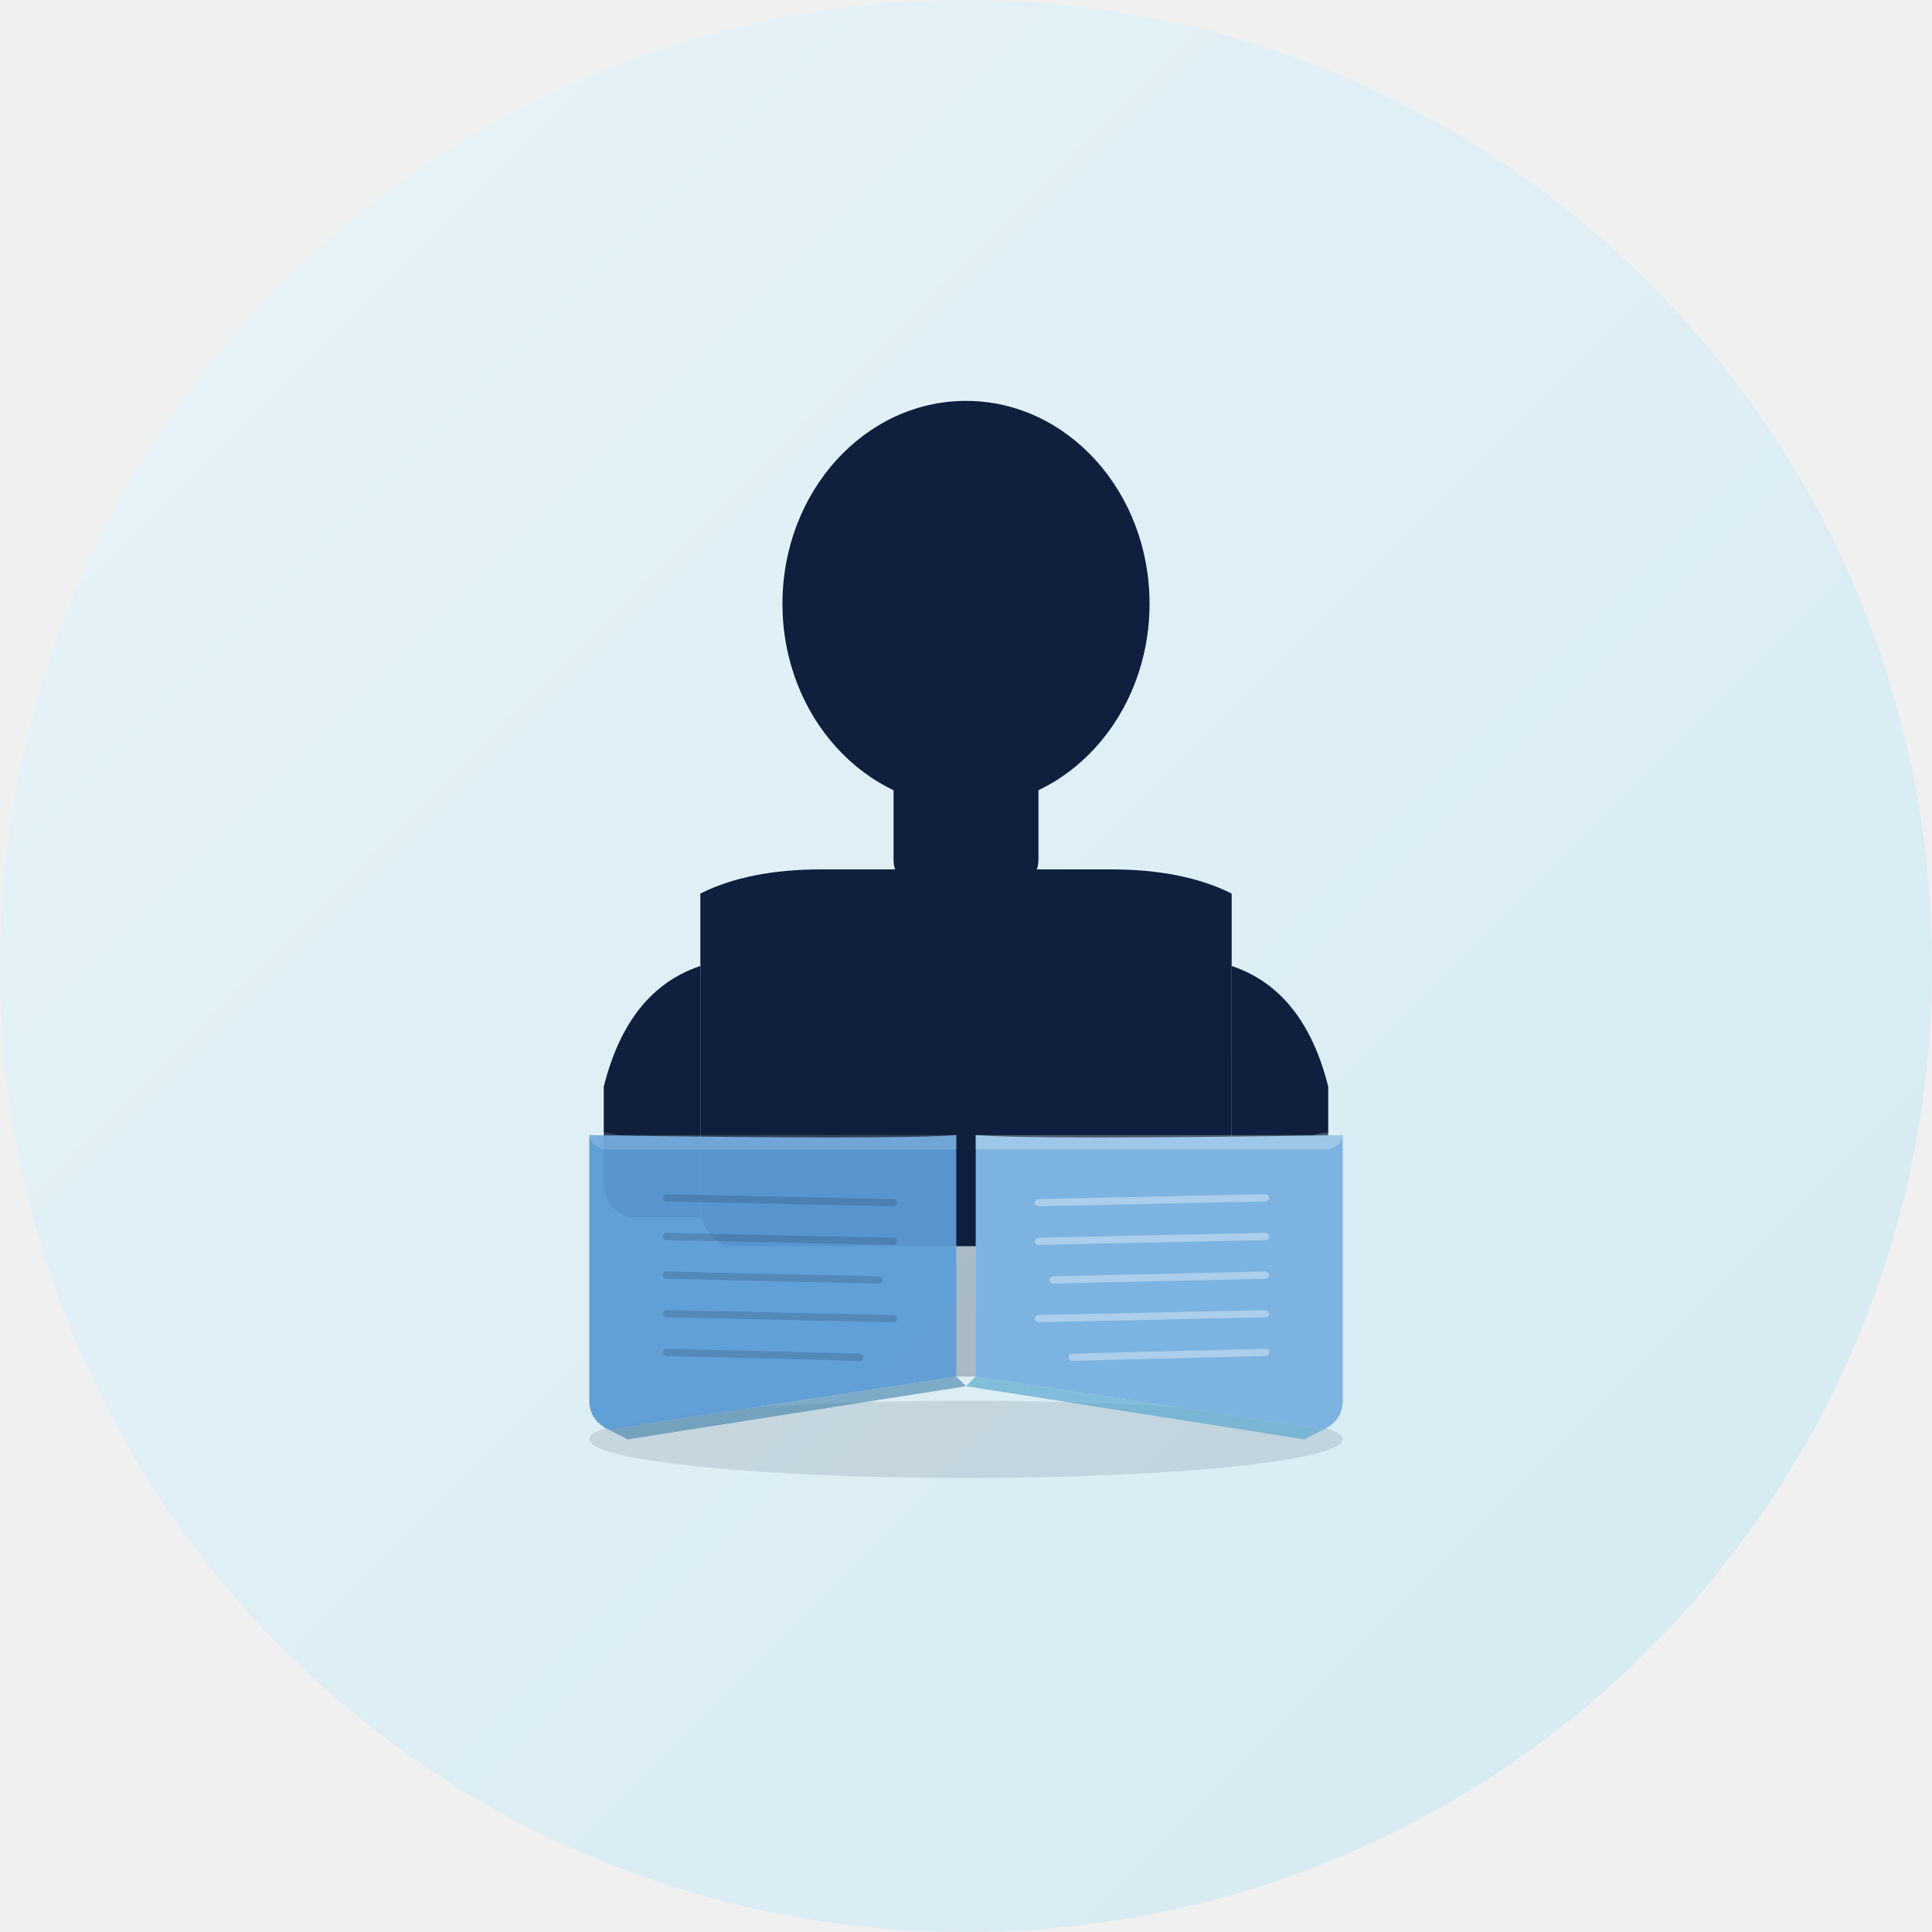
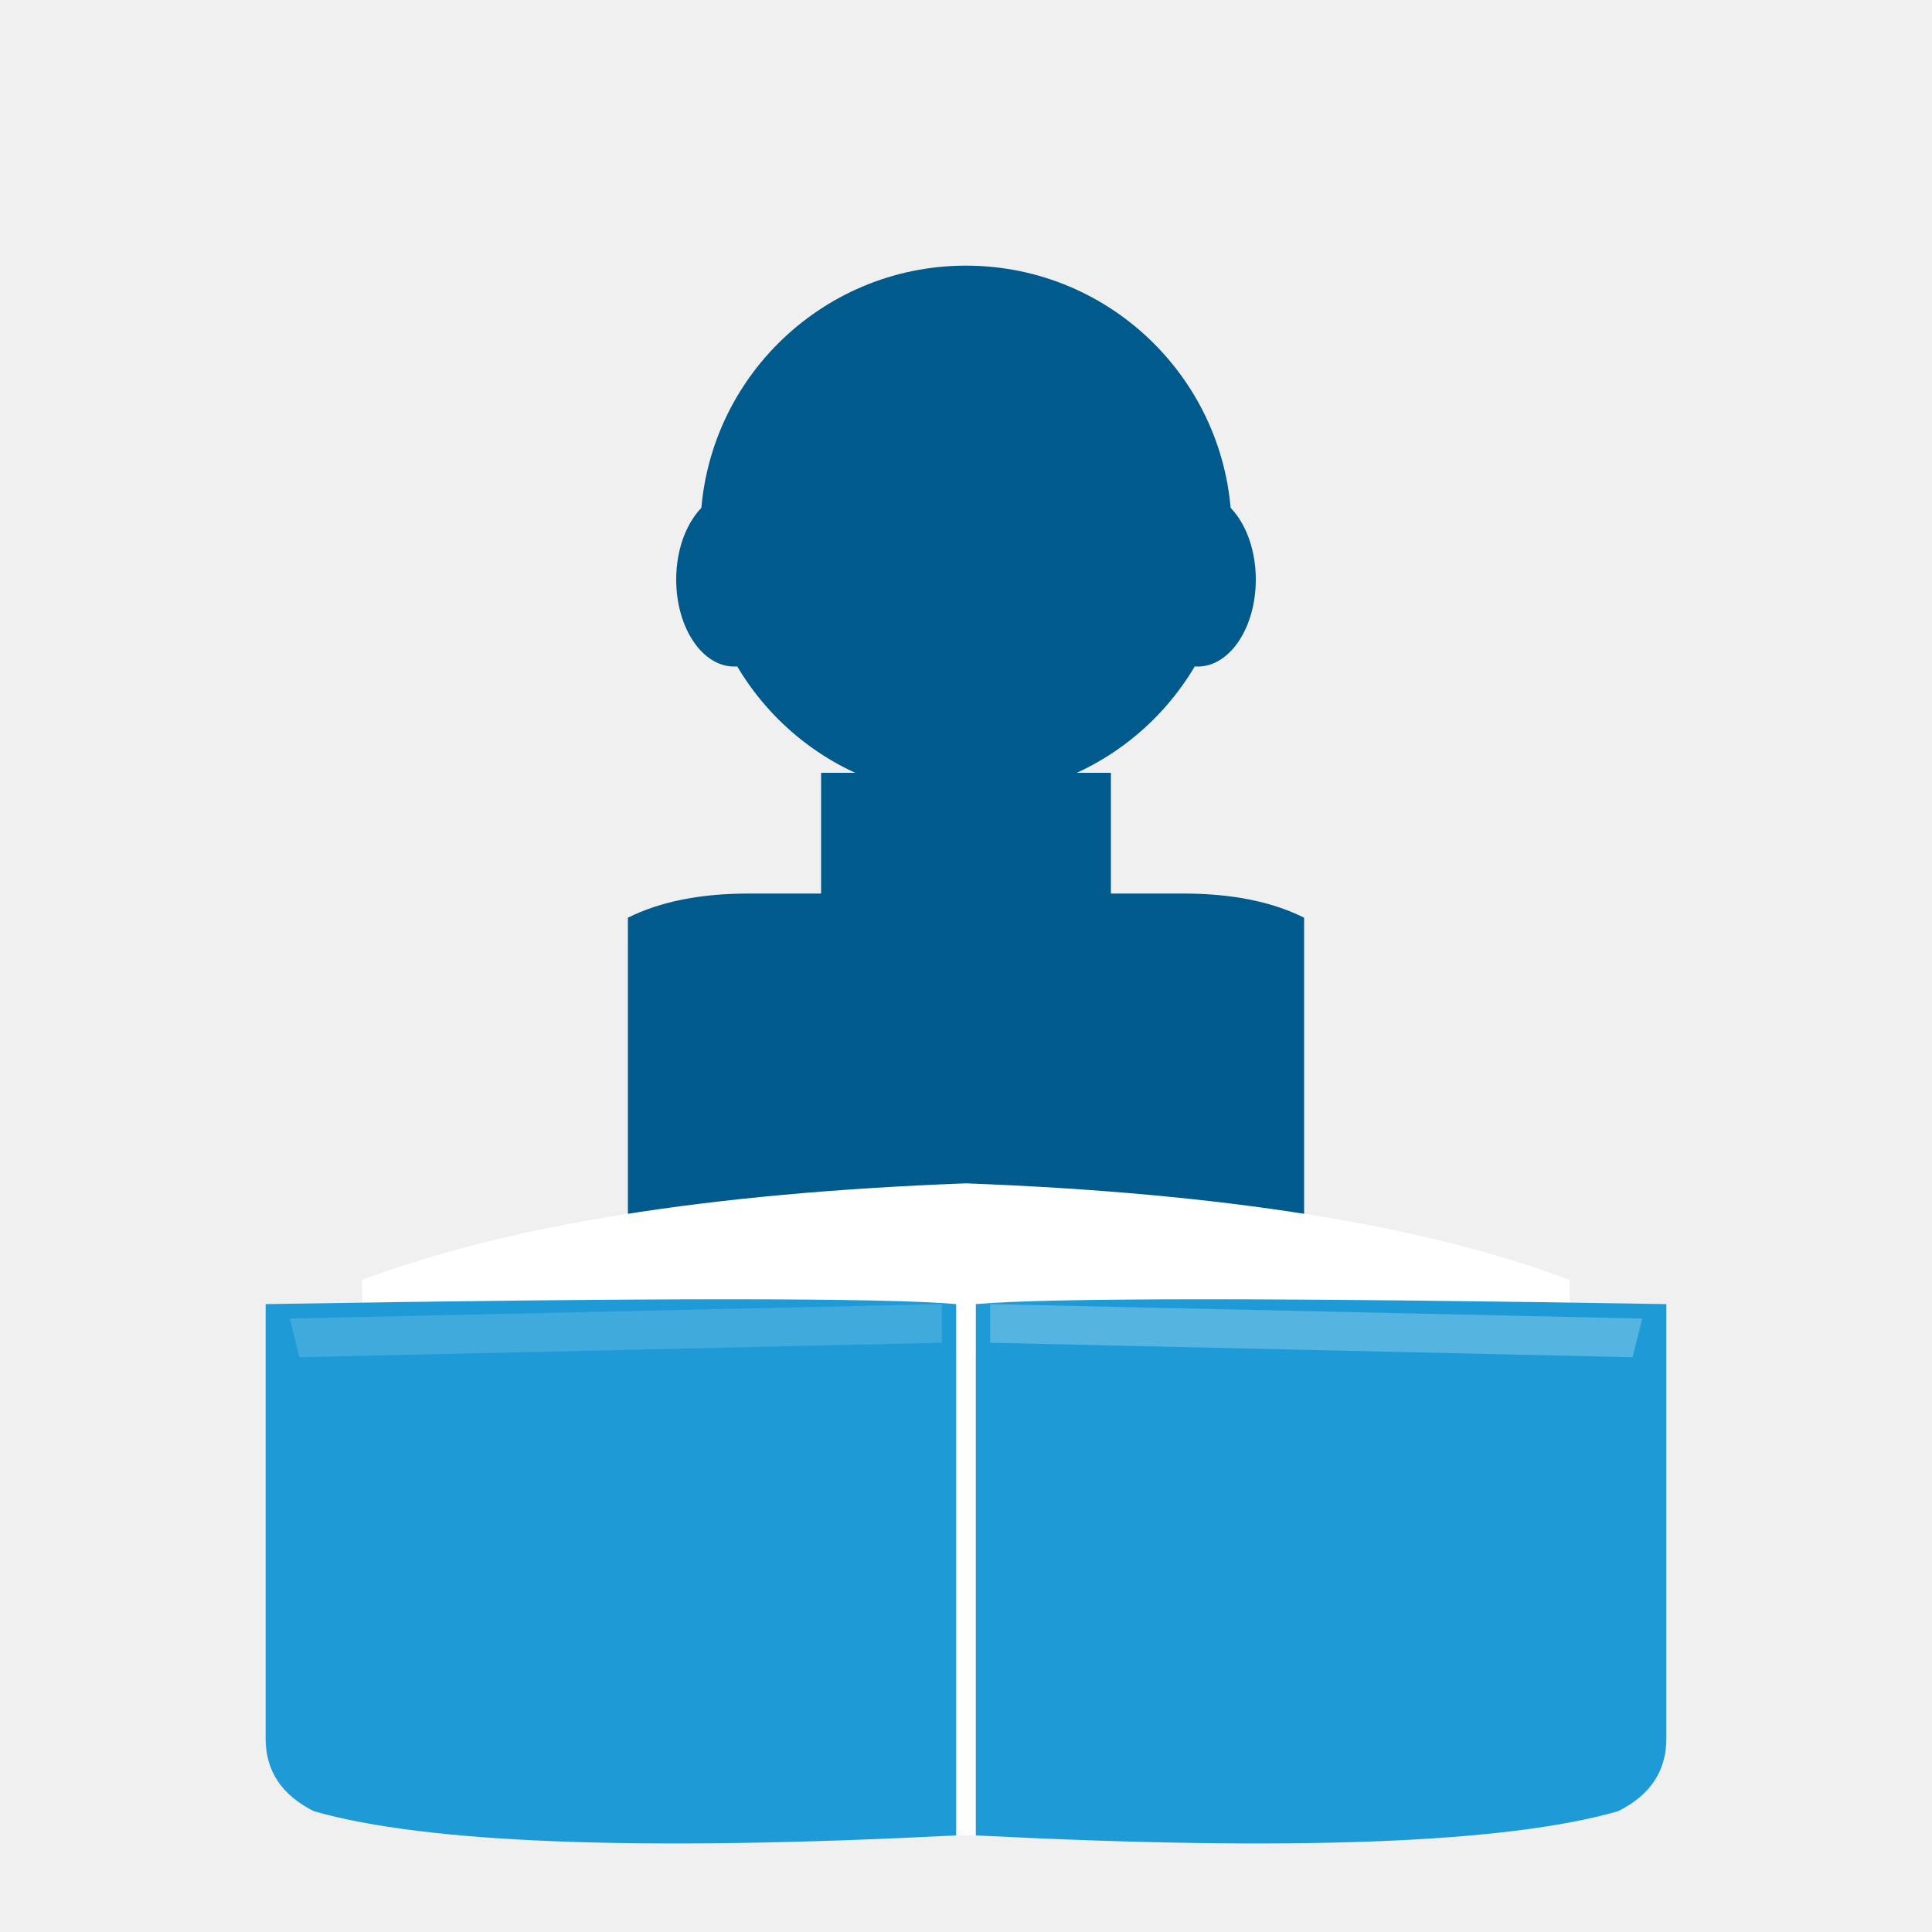
<svg xmlns="http://www.w3.org/2000/svg" viewBox="0 0 400 400" fill="none">
-   <defs>
-     <linearGradient id="bgGradient" x1="0%" y1="0%" x2="100%" y2="100%">
-       <stop offset="0%" style="stop-color:#E8F4F8;stop-opacity:1" />
-       <stop offset="100%" style="stop-color:#D4E9F2;stop-opacity:1" />
-     </linearGradient>
-   </defs>
-   <circle cx="200" cy="200" r="200" fill="url(#bgGradient)" />
-   <g fill="#0F1F3D">
-     <ellipse cx="200" cy="125" rx="38" ry="42" />
-     <path d="M 185 162 L 185 178 Q 185 182, 189 182 L 211 182 Q 215 182, 215 178 L 215 162 Z" />
-     <path d="M 145 185 Q 155 180, 170 180 L 230 180 Q 245 180, 255 185 L 255 250 Q 255 255, 250 258 L 150 258 Q 145 255, 145 250 Z" />
-     <path d="M 145 200 Q 130 205, 125 225 L 125 245 Q 125 250, 130 252 L 145 252 L 145 200 Z" />
-     <path d="M 255 200 L 255 252 L 270 252 Q 275 250, 275 245 L 275 225 Q 270 205, 255 200 Z" />
+   <g fill="#005A8C">
+     <circle cx="200" cy="110" r="55" />
+     <ellipse cx="152" cy="120" rx="12" ry="18" />
+     <ellipse cx="248" cy="120" rx="12" ry="18" />
+     <path d="M 170 160 L 170 185 Q 170 190, 175 190 L 225 190 Q 230 190, 230 185 L 230 160 Z" />
+     <path d="M 130 190 Q 140 185, 155 185 L 245 185 Q 260 185, 270 190 L 270 270 L 130 270 Z" />
  </g>
-   <g>
-     <ellipse cx="200" cy="298" rx="78" ry="8" fill="#0F1F3D" opacity="0.12" />
-     <path d="M 122 235 L 122 290 Q 122 294, 126 296 L 198 285 L 198 235 Q 185 236, 122 235 Z" fill="#5B9BD5" opacity="0.95" />
-     <path d="M 202 235 L 202 285 L 274 296 Q 278 294, 278 290 L 278 235 Q 215 236, 202 235 Z" fill="#7DB3E0" />
-     <rect x="198" y="235" width="4" height="50" fill="#0F1F3D" opacity="0.25" />
-     <path d="M 122 235 Q 125 234, 128 235 L 198 235 L 198 238 L 125 238 Q 122 237, 122 235 Z" fill="#FFFFFF" opacity="0.15" />
-     <path d="M 202 235 L 272 235 Q 275 234, 278 235 Q 278 237, 275 238 L 202 238 Z" fill="#FFFFFF" opacity="0.25" />
-     <g stroke="#0F1F3D" stroke-width="1.5" opacity="0.18" stroke-linecap="round">
-       <line x1="138" y1="248" x2="185" y2="249" />
-       <line x1="138" y1="256" x2="185" y2="257" />
-       <line x1="138" y1="264" x2="182" y2="265" />
-       <line x1="138" y1="272" x2="185" y2="273" />
-       <line x1="138" y1="280" x2="178" y2="281" />
-     </g>
-     <g stroke="#FFFFFF" stroke-width="1.5" opacity="0.35" stroke-linecap="round">
-       <line x1="215" y1="249" x2="262" y2="248" />
-       <line x1="215" y1="257" x2="262" y2="256" />
-       <line x1="218" y1="265" x2="262" y2="264" />
-       <line x1="215" y1="273" x2="262" y2="272" />
-       <line x1="222" y1="281" x2="262" y2="280" />
-     </g>
-     <path d="M 126 296 L 130 298 L 200 287 L 198 285 Z" fill="#3D7FA8" opacity="0.6" />
-     <path d="M 274 296 L 270 298 L 200 287 L 202 285 Z" fill="#5BA8CE" opacity="0.7" />
+   <path d="M 75 265 Q 120 248, 200 245 Q 280 248, 325 265 L 325 280 L 75 280 Z" fill="#FFFFFF" />
+   <g fill="#1E9BD6">
+     <path d="M 55 270 L 55 360 Q 55 370, 65 375 Q 100 385, 198 380 L 198 270 Q 175 268, 55 270 Z" />
+     <path d="M 202 270 L 202 380 Q 300 385, 335 375 Q 345 370, 345 360 L 345 270 Q 225 268, 202 270 Z" />
+     <rect x="198" y="270" width="4" height="110" fill="#FFFFFF" />
+     <path d="M 60 273 L 195 270 L 195 278 L 62 281 Z" fill="#FFFFFF" opacity="0.15" />
+     <path d="M 205 270 L 340 273 L 338 281 L 205 278 Z" fill="#FFFFFF" opacity="0.25" />
  </g>
</svg>
